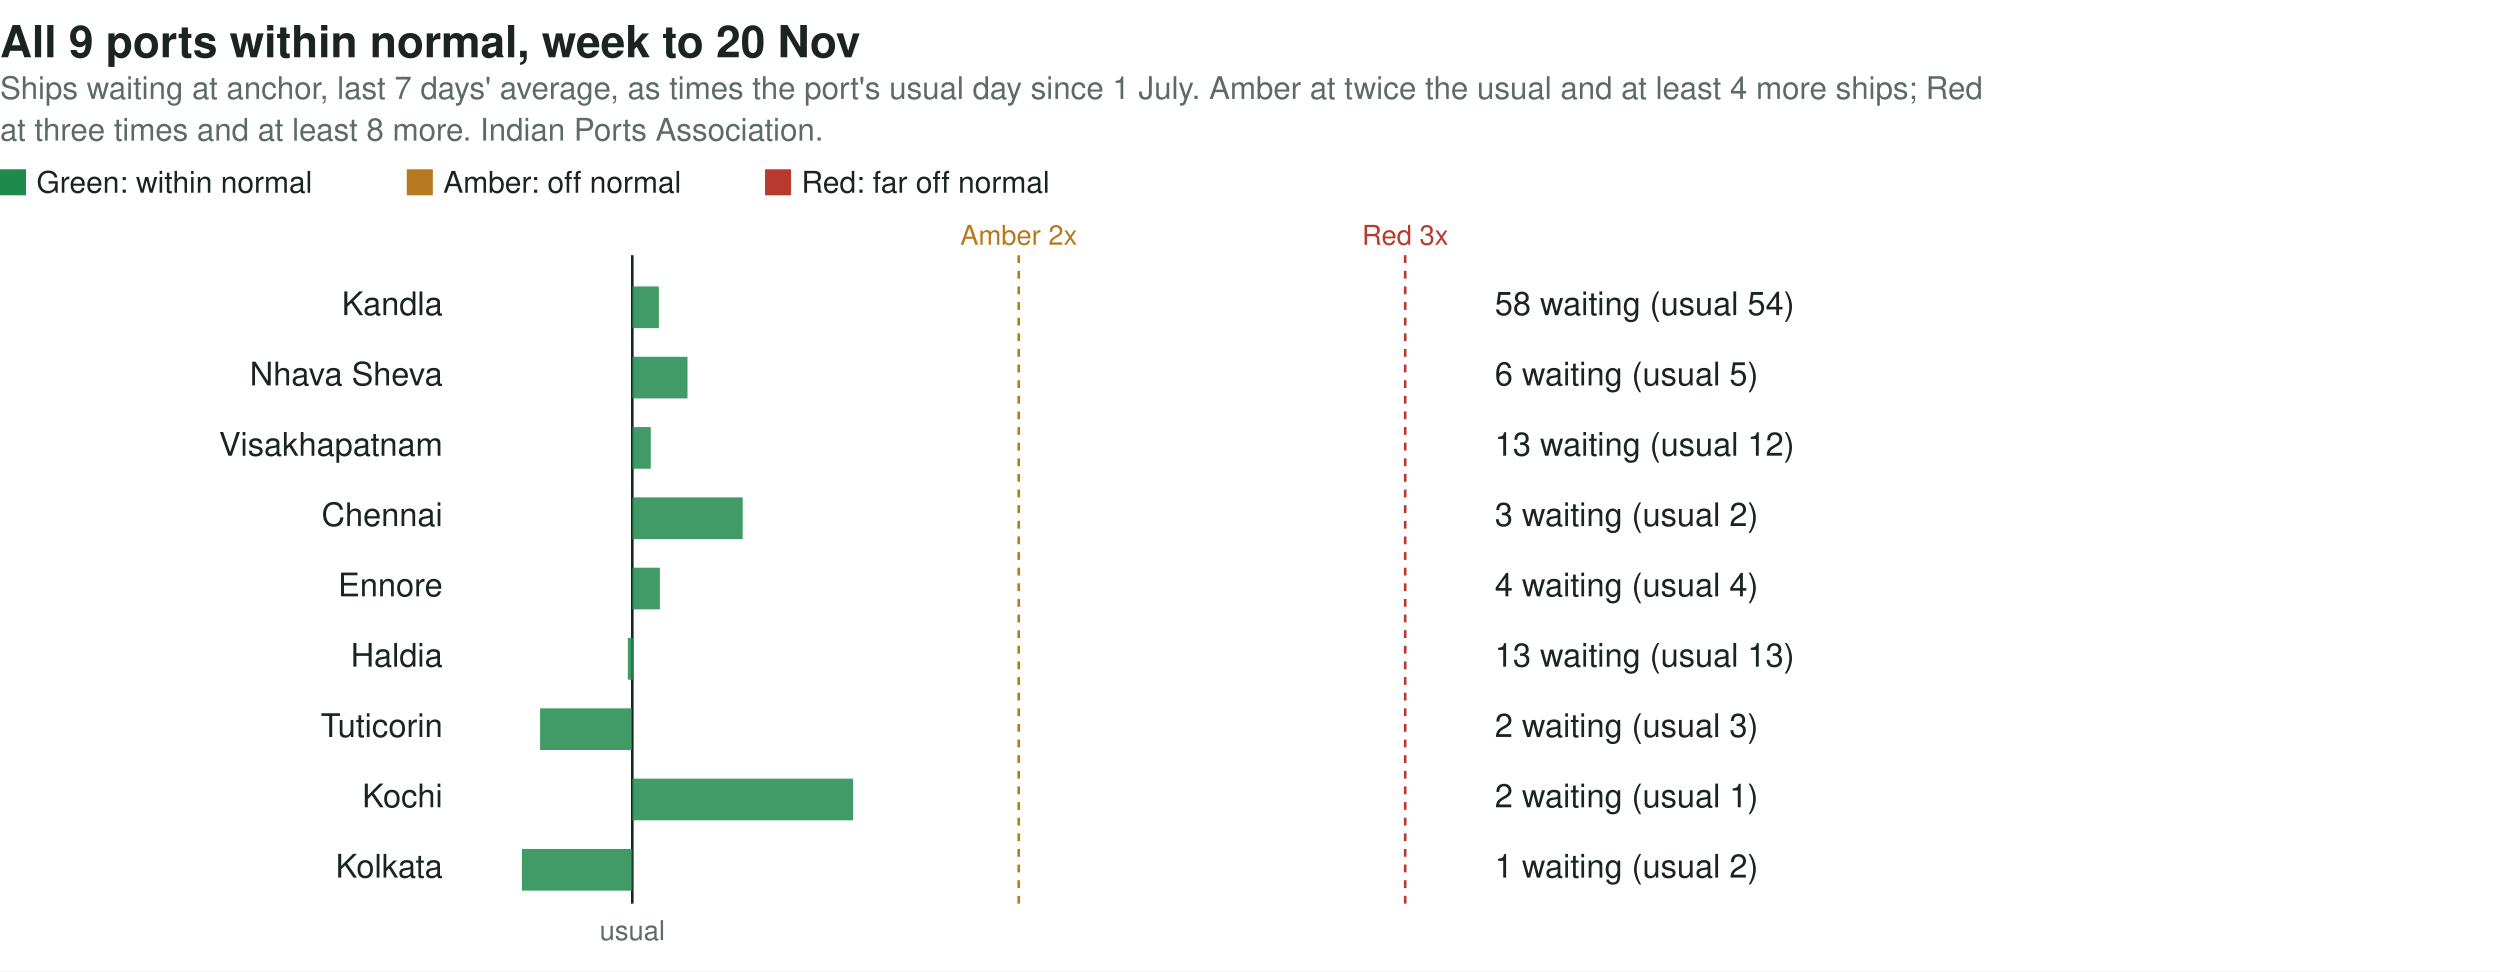
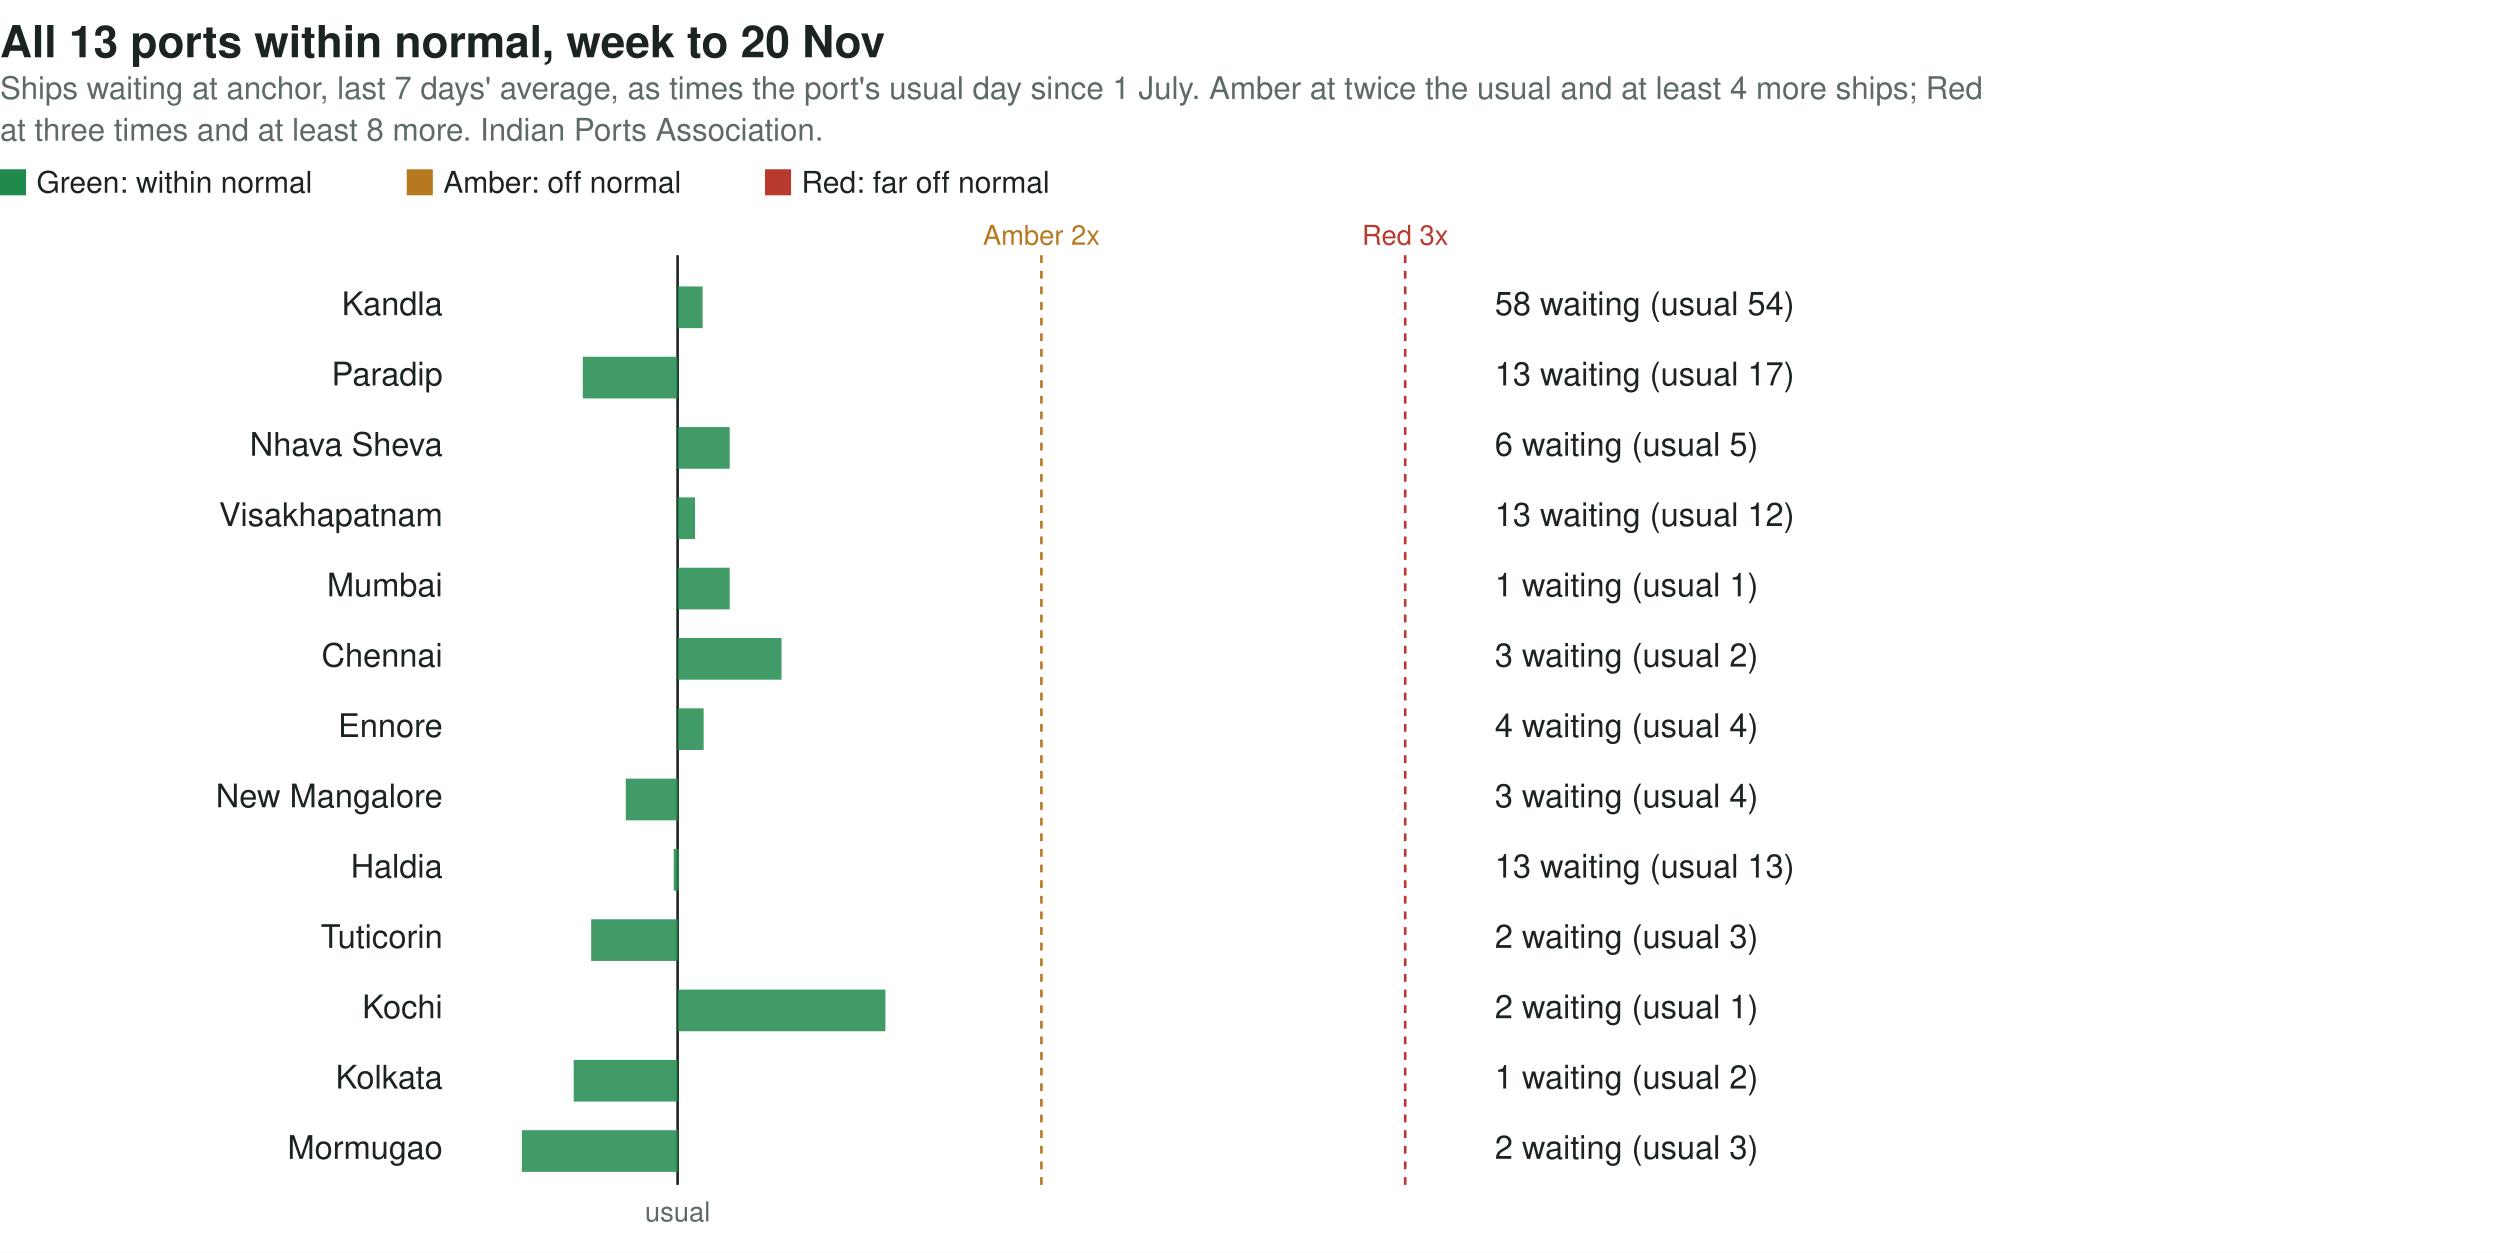
- <svg xmlns="http://www.w3.org/2000/svg" width="960" height="373" viewBox="0 0 960 373">
+ <svg xmlns="http://www.w3.org/2000/svg" width="960" height="481" viewBox="0 0 960 481">
  <rect width="100%" height="100%" fill="#fff" />
-   <text x="0" y="22" font-family="IBM Plex Sans,Helvetica,Arial,sans-serif" font-size="17" font-weight="700" fill="#1B2420">All 9 ports within normal, week to 20 Nov</text>
+   <text x="0" y="22" font-family="IBM Plex Sans,Helvetica,Arial,sans-serif" font-size="17" font-weight="700" fill="#1B2420">All 13 ports within normal, week to 20 Nov</text>
  <text x="0" y="38" font-family="IBM Plex Sans,Helvetica,Arial,sans-serif" font-size="12" fill="#5E6B65">Ships waiting at anchor, last 7 days' average, as times the port's usual day since 1 July. Amber at twice the usual and at least 4 more ships; Red</text>
  <text x="0" y="54" font-family="IBM Plex Sans,Helvetica,Arial,sans-serif" font-size="12" fill="#5E6B65">at three times and at least 8 more. Indian Ports Association.</text>
  <rect x="0" y="65" width="10" height="10" fill="#1F8A4C" />
  <text x="14" y="74" font-family="IBM Plex Sans,Helvetica,Arial,sans-serif" font-size="11.5" fill="#1B2420">Green: within normal</text>
  <rect x="156.2" y="65" width="10" height="10" fill="#B7791F" />
  <text x="170.2" y="74" font-family="IBM Plex Sans,Helvetica,Arial,sans-serif" font-size="11.5" fill="#1B2420">Amber: off normal</text>
  <rect x="293.77" y="65" width="10" height="10" fill="#B83A2E" />
  <text x="307.77" y="74" font-family="IBM Plex Sans,Helvetica,Arial,sans-serif" font-size="11.5" fill="#1B2420">Red: far off normal</text>
-   <line x1="391.2" y1="98" x2="391.2" y2="347" stroke="#B7791F" stroke-dasharray="3 3" />
-   <text x="391.2" y="94" text-anchor="middle" font-family="IBM Plex Sans,Helvetica,Arial,sans-serif" font-size="10.5" fill="#B7791F">Amber 2x</text>
-   <line x1="539.6" y1="98" x2="539.6" y2="347" stroke="#B83A2E" stroke-dasharray="3 3" />
+   <line x1="399.9" y1="98" x2="399.9" y2="455" stroke="#B7791F" stroke-dasharray="3 3" />
+   <text x="399.9" y="94" text-anchor="middle" font-family="IBM Plex Sans,Helvetica,Arial,sans-serif" font-size="10.5" fill="#B7791F">Amber 2x</text>
+   <line x1="539.6" y1="98" x2="539.6" y2="455" stroke="#B83A2E" stroke-dasharray="3 3" />
  <text x="539.6" y="94" text-anchor="middle" font-family="IBM Plex Sans,Helvetica,Arial,sans-serif" font-size="10.5" fill="#B83A2E">Red 3x</text>
-   <line x1="242.8" y1="98" x2="242.8" y2="347" stroke="#1B2420" />
-   <text x="242.8" y="361" text-anchor="middle" font-family="IBM Plex Sans,Helvetica,Arial,sans-serif" font-size="10.5" fill="#5E6B65">usual</text>
+   <line x1="260.2" y1="98" x2="260.2" y2="455" stroke="#1B2420" />
+   <text x="260.2" y="469" text-anchor="middle" font-family="IBM Plex Sans,Helvetica,Arial,sans-serif" font-size="10.5" fill="#5E6B65">usual</text>
  <text x="170" y="121" text-anchor="end" font-family="IBM Plex Sans,Helvetica,Arial,sans-serif" font-size="12.5" fill="#1B2420">Kandla</text>
-   <rect x="242.8" y="110" width="10.2" height="16" fill="#1F8A4C" opacity=".85" />
+   <rect x="260.2" y="110" width="9.6" height="16" fill="#1F8A4C" opacity=".85" />
  <text x="574" y="121" font-family="IBM Plex Sans,Helvetica,Arial,sans-serif" font-size="12.5" fill="#1B2420">58 waiting (usual 54)</text>
-   <text x="170" y="148" text-anchor="end" font-family="IBM Plex Sans,Helvetica,Arial,sans-serif" font-size="12.5" fill="#1B2420">Nhava Sheva</text>
-   <rect x="242.8" y="137" width="21.2" height="16" fill="#1F8A4C" opacity=".85" />
-   <text x="574" y="148" font-family="IBM Plex Sans,Helvetica,Arial,sans-serif" font-size="12.5" fill="#1B2420">6 waiting (usual 5)</text>
-   <text x="170" y="175" text-anchor="end" font-family="IBM Plex Sans,Helvetica,Arial,sans-serif" font-size="12.5" fill="#1B2420">Visakhapatnam</text>
-   <rect x="242.8" y="164" width="7.1" height="16" fill="#1F8A4C" opacity=".85" />
-   <text x="574" y="175" font-family="IBM Plex Sans,Helvetica,Arial,sans-serif" font-size="12.5" fill="#1B2420">13 waiting (usual 12)</text>
-   <text x="170" y="202" text-anchor="end" font-family="IBM Plex Sans,Helvetica,Arial,sans-serif" font-size="12.5" fill="#1B2420">Chennai</text>
-   <rect x="242.8" y="191" width="42.4" height="16" fill="#1F8A4C" opacity=".85" />
-   <text x="574" y="202" font-family="IBM Plex Sans,Helvetica,Arial,sans-serif" font-size="12.5" fill="#1B2420">3 waiting (usual 2)</text>
-   <text x="170" y="229" text-anchor="end" font-family="IBM Plex Sans,Helvetica,Arial,sans-serif" font-size="12.5" fill="#1B2420">Ennore</text>
-   <rect x="242.8" y="218" width="10.6" height="16" fill="#1F8A4C" opacity=".85" />
-   <text x="574" y="229" font-family="IBM Plex Sans,Helvetica,Arial,sans-serif" font-size="12.5" fill="#1B2420">4 waiting (usual 4)</text>
-   <text x="170" y="256" text-anchor="end" font-family="IBM Plex Sans,Helvetica,Arial,sans-serif" font-size="12.5" fill="#1B2420">Haldia</text>
-   <rect x="241.1" y="245" width="2.0" height="16" fill="#1F8A4C" opacity=".85" />
-   <text x="574" y="256" font-family="IBM Plex Sans,Helvetica,Arial,sans-serif" font-size="12.5" fill="#1B2420">13 waiting (usual 13)</text>
-   <text x="170" y="283" text-anchor="end" font-family="IBM Plex Sans,Helvetica,Arial,sans-serif" font-size="12.5" fill="#1B2420">Tuticorin</text>
-   <rect x="207.4" y="272" width="35.3" height="16" fill="#1F8A4C" opacity=".85" />
-   <text x="574" y="283" font-family="IBM Plex Sans,Helvetica,Arial,sans-serif" font-size="12.5" fill="#1B2420">2 waiting (usual 3)</text>
-   <text x="170" y="310" text-anchor="end" font-family="IBM Plex Sans,Helvetica,Arial,sans-serif" font-size="12.5" fill="#1B2420">Kochi</text>
-   <rect x="242.8" y="299" width="84.8" height="16" fill="#1F8A4C" opacity=".85" />
-   <text x="574" y="310" font-family="IBM Plex Sans,Helvetica,Arial,sans-serif" font-size="12.5" fill="#1B2420">2 waiting (usual 1)</text>
-   <text x="170" y="337" text-anchor="end" font-family="IBM Plex Sans,Helvetica,Arial,sans-serif" font-size="12.5" fill="#1B2420">Kolkata</text>
-   <rect x="200.4" y="326" width="42.4" height="16" fill="#1F8A4C" opacity=".85" />
-   <text x="574" y="337" font-family="IBM Plex Sans,Helvetica,Arial,sans-serif" font-size="12.5" fill="#1B2420">1 waiting (usual 2)</text>
+   <text x="170" y="148" text-anchor="end" font-family="IBM Plex Sans,Helvetica,Arial,sans-serif" font-size="12.5" fill="#1B2420">Paradip</text>
+   <rect x="223.8" y="137" width="36.4" height="16" fill="#1F8A4C" opacity=".85" />
+   <text x="574" y="148" font-family="IBM Plex Sans,Helvetica,Arial,sans-serif" font-size="12.5" fill="#1B2420">13 waiting (usual 17)</text>
+   <text x="170" y="175" text-anchor="end" font-family="IBM Plex Sans,Helvetica,Arial,sans-serif" font-size="12.5" fill="#1B2420">Nhava Sheva</text>
+   <rect x="260.2" y="164" width="20.0" height="16" fill="#1F8A4C" opacity=".85" />
+   <text x="574" y="175" font-family="IBM Plex Sans,Helvetica,Arial,sans-serif" font-size="12.5" fill="#1B2420">6 waiting (usual 5)</text>
+   <text x="170" y="202" text-anchor="end" font-family="IBM Plex Sans,Helvetica,Arial,sans-serif" font-size="12.5" fill="#1B2420">Visakhapatnam</text>
+   <rect x="260.2" y="191" width="6.7" height="16" fill="#1F8A4C" opacity=".85" />
+   <text x="574" y="202" font-family="IBM Plex Sans,Helvetica,Arial,sans-serif" font-size="12.5" fill="#1B2420">13 waiting (usual 12)</text>
+   <text x="170" y="229" text-anchor="end" font-family="IBM Plex Sans,Helvetica,Arial,sans-serif" font-size="12.5" fill="#1B2420">Mumbai</text>
+   <rect x="260.2" y="218" width="20.0" height="16" fill="#1F8A4C" opacity=".85" />
+   <text x="574" y="229" font-family="IBM Plex Sans,Helvetica,Arial,sans-serif" font-size="12.5" fill="#1B2420">1 waiting (usual 1)</text>
+   <text x="170" y="256" text-anchor="end" font-family="IBM Plex Sans,Helvetica,Arial,sans-serif" font-size="12.5" fill="#1B2420">Chennai</text>
+   <rect x="260.2" y="245" width="39.9" height="16" fill="#1F8A4C" opacity=".85" />
+   <text x="574" y="256" font-family="IBM Plex Sans,Helvetica,Arial,sans-serif" font-size="12.5" fill="#1B2420">3 waiting (usual 2)</text>
+   <text x="170" y="283" text-anchor="end" font-family="IBM Plex Sans,Helvetica,Arial,sans-serif" font-size="12.5" fill="#1B2420">Ennore</text>
+   <rect x="260.2" y="272" width="10.0" height="16" fill="#1F8A4C" opacity=".85" />
+   <text x="574" y="283" font-family="IBM Plex Sans,Helvetica,Arial,sans-serif" font-size="12.5" fill="#1B2420">4 waiting (usual 4)</text>
+   <text x="170" y="310" text-anchor="end" font-family="IBM Plex Sans,Helvetica,Arial,sans-serif" font-size="12.5" fill="#1B2420">New Mangalore</text>
+   <rect x="240.3" y="299" width="20.0" height="16" fill="#1F8A4C" opacity=".85" />
+   <text x="574" y="310" font-family="IBM Plex Sans,Helvetica,Arial,sans-serif" font-size="12.5" fill="#1B2420">3 waiting (usual 4)</text>
+   <text x="170" y="337" text-anchor="end" font-family="IBM Plex Sans,Helvetica,Arial,sans-serif" font-size="12.5" fill="#1B2420">Haldia</text>
+   <rect x="258.7" y="326" width="2.0" height="16" fill="#1F8A4C" opacity=".85" />
+   <text x="574" y="337" font-family="IBM Plex Sans,Helvetica,Arial,sans-serif" font-size="12.5" fill="#1B2420">13 waiting (usual 13)</text>
+   <text x="170" y="364" text-anchor="end" font-family="IBM Plex Sans,Helvetica,Arial,sans-serif" font-size="12.5" fill="#1B2420">Tuticorin</text>
+   <rect x="227.0" y="353" width="33.3" height="16" fill="#1F8A4C" opacity=".85" />
+   <text x="574" y="364" font-family="IBM Plex Sans,Helvetica,Arial,sans-serif" font-size="12.5" fill="#1B2420">2 waiting (usual 3)</text>
+   <text x="170" y="391" text-anchor="end" font-family="IBM Plex Sans,Helvetica,Arial,sans-serif" font-size="12.5" fill="#1B2420">Kochi</text>
+   <rect x="260.2" y="380" width="79.8" height="16" fill="#1F8A4C" opacity=".85" />
+   <text x="574" y="391" font-family="IBM Plex Sans,Helvetica,Arial,sans-serif" font-size="12.5" fill="#1B2420">2 waiting (usual 1)</text>
+   <text x="170" y="418" text-anchor="end" font-family="IBM Plex Sans,Helvetica,Arial,sans-serif" font-size="12.5" fill="#1B2420">Kolkata</text>
+   <rect x="220.3" y="407" width="39.9" height="16" fill="#1F8A4C" opacity=".85" />
+   <text x="574" y="418" font-family="IBM Plex Sans,Helvetica,Arial,sans-serif" font-size="12.5" fill="#1B2420">1 waiting (usual 2)</text>
+   <text x="170" y="445" text-anchor="end" font-family="IBM Plex Sans,Helvetica,Arial,sans-serif" font-size="12.5" fill="#1B2420">Mormugao</text>
+   <rect x="200.4" y="434" width="59.9" height="16" fill="#1F8A4C" opacity=".85" />
+   <text x="574" y="445" font-family="IBM Plex Sans,Helvetica,Arial,sans-serif" font-size="12.5" fill="#1B2420">2 waiting (usual 3)</text>
</svg>
